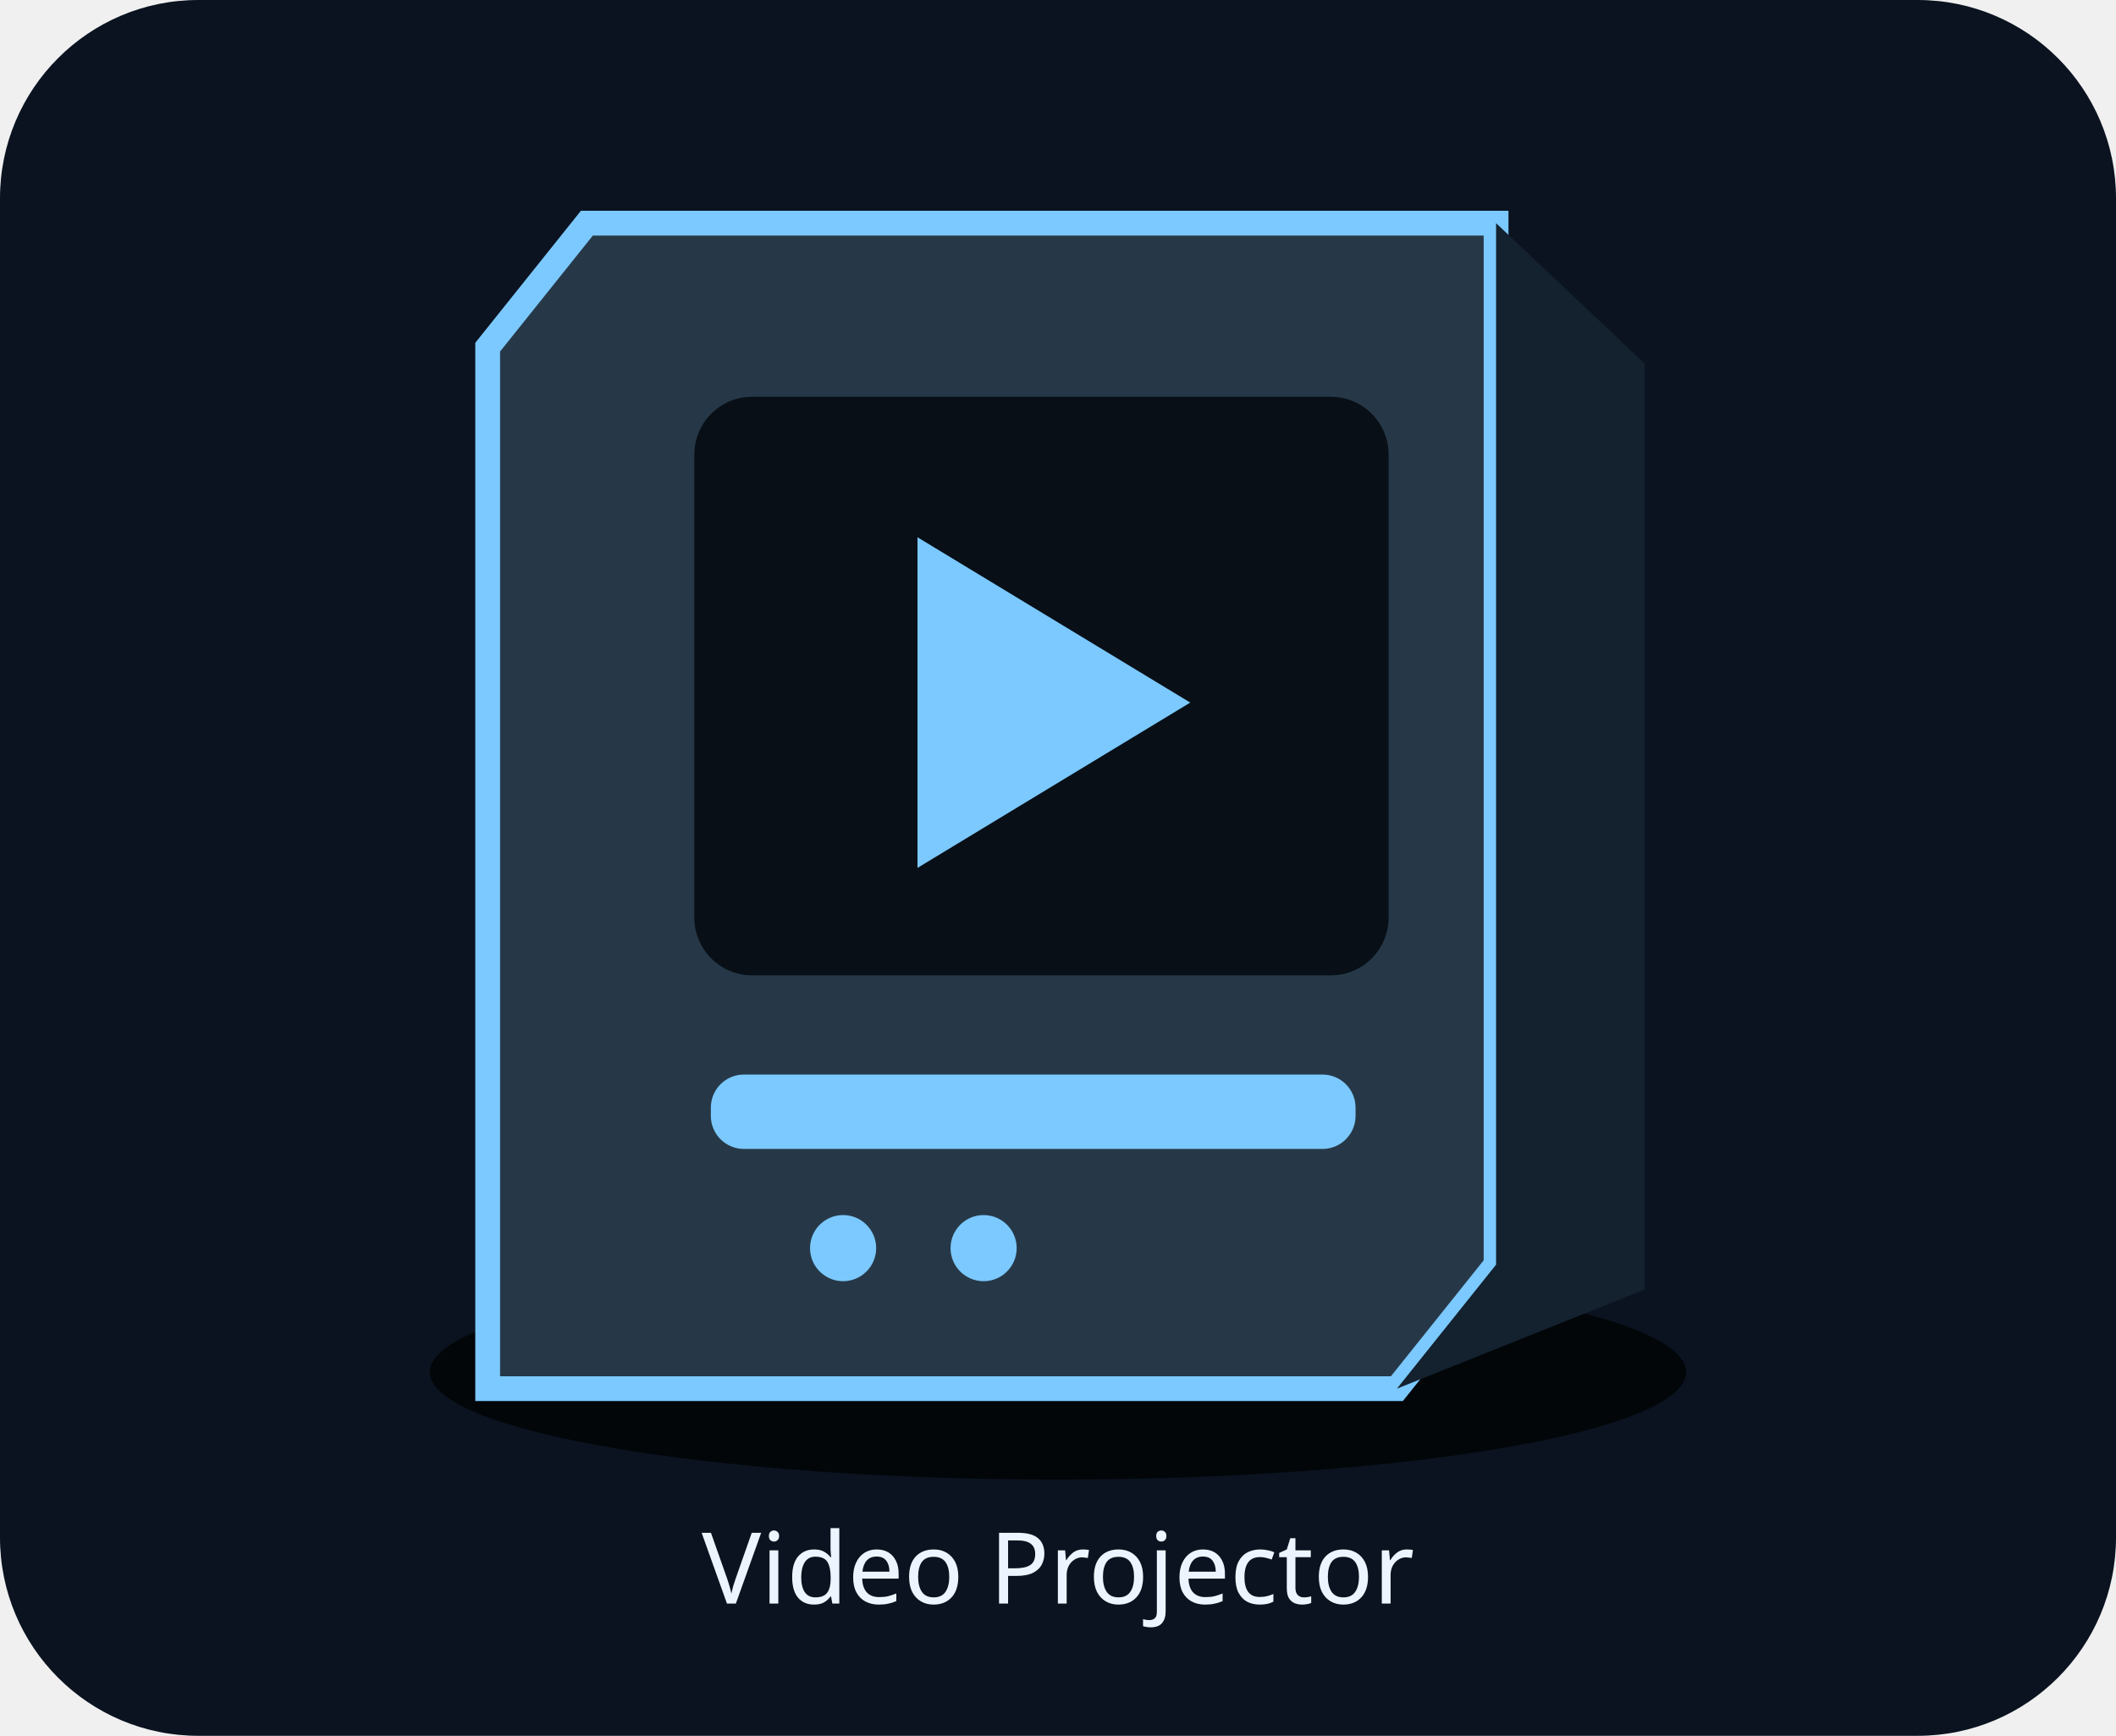
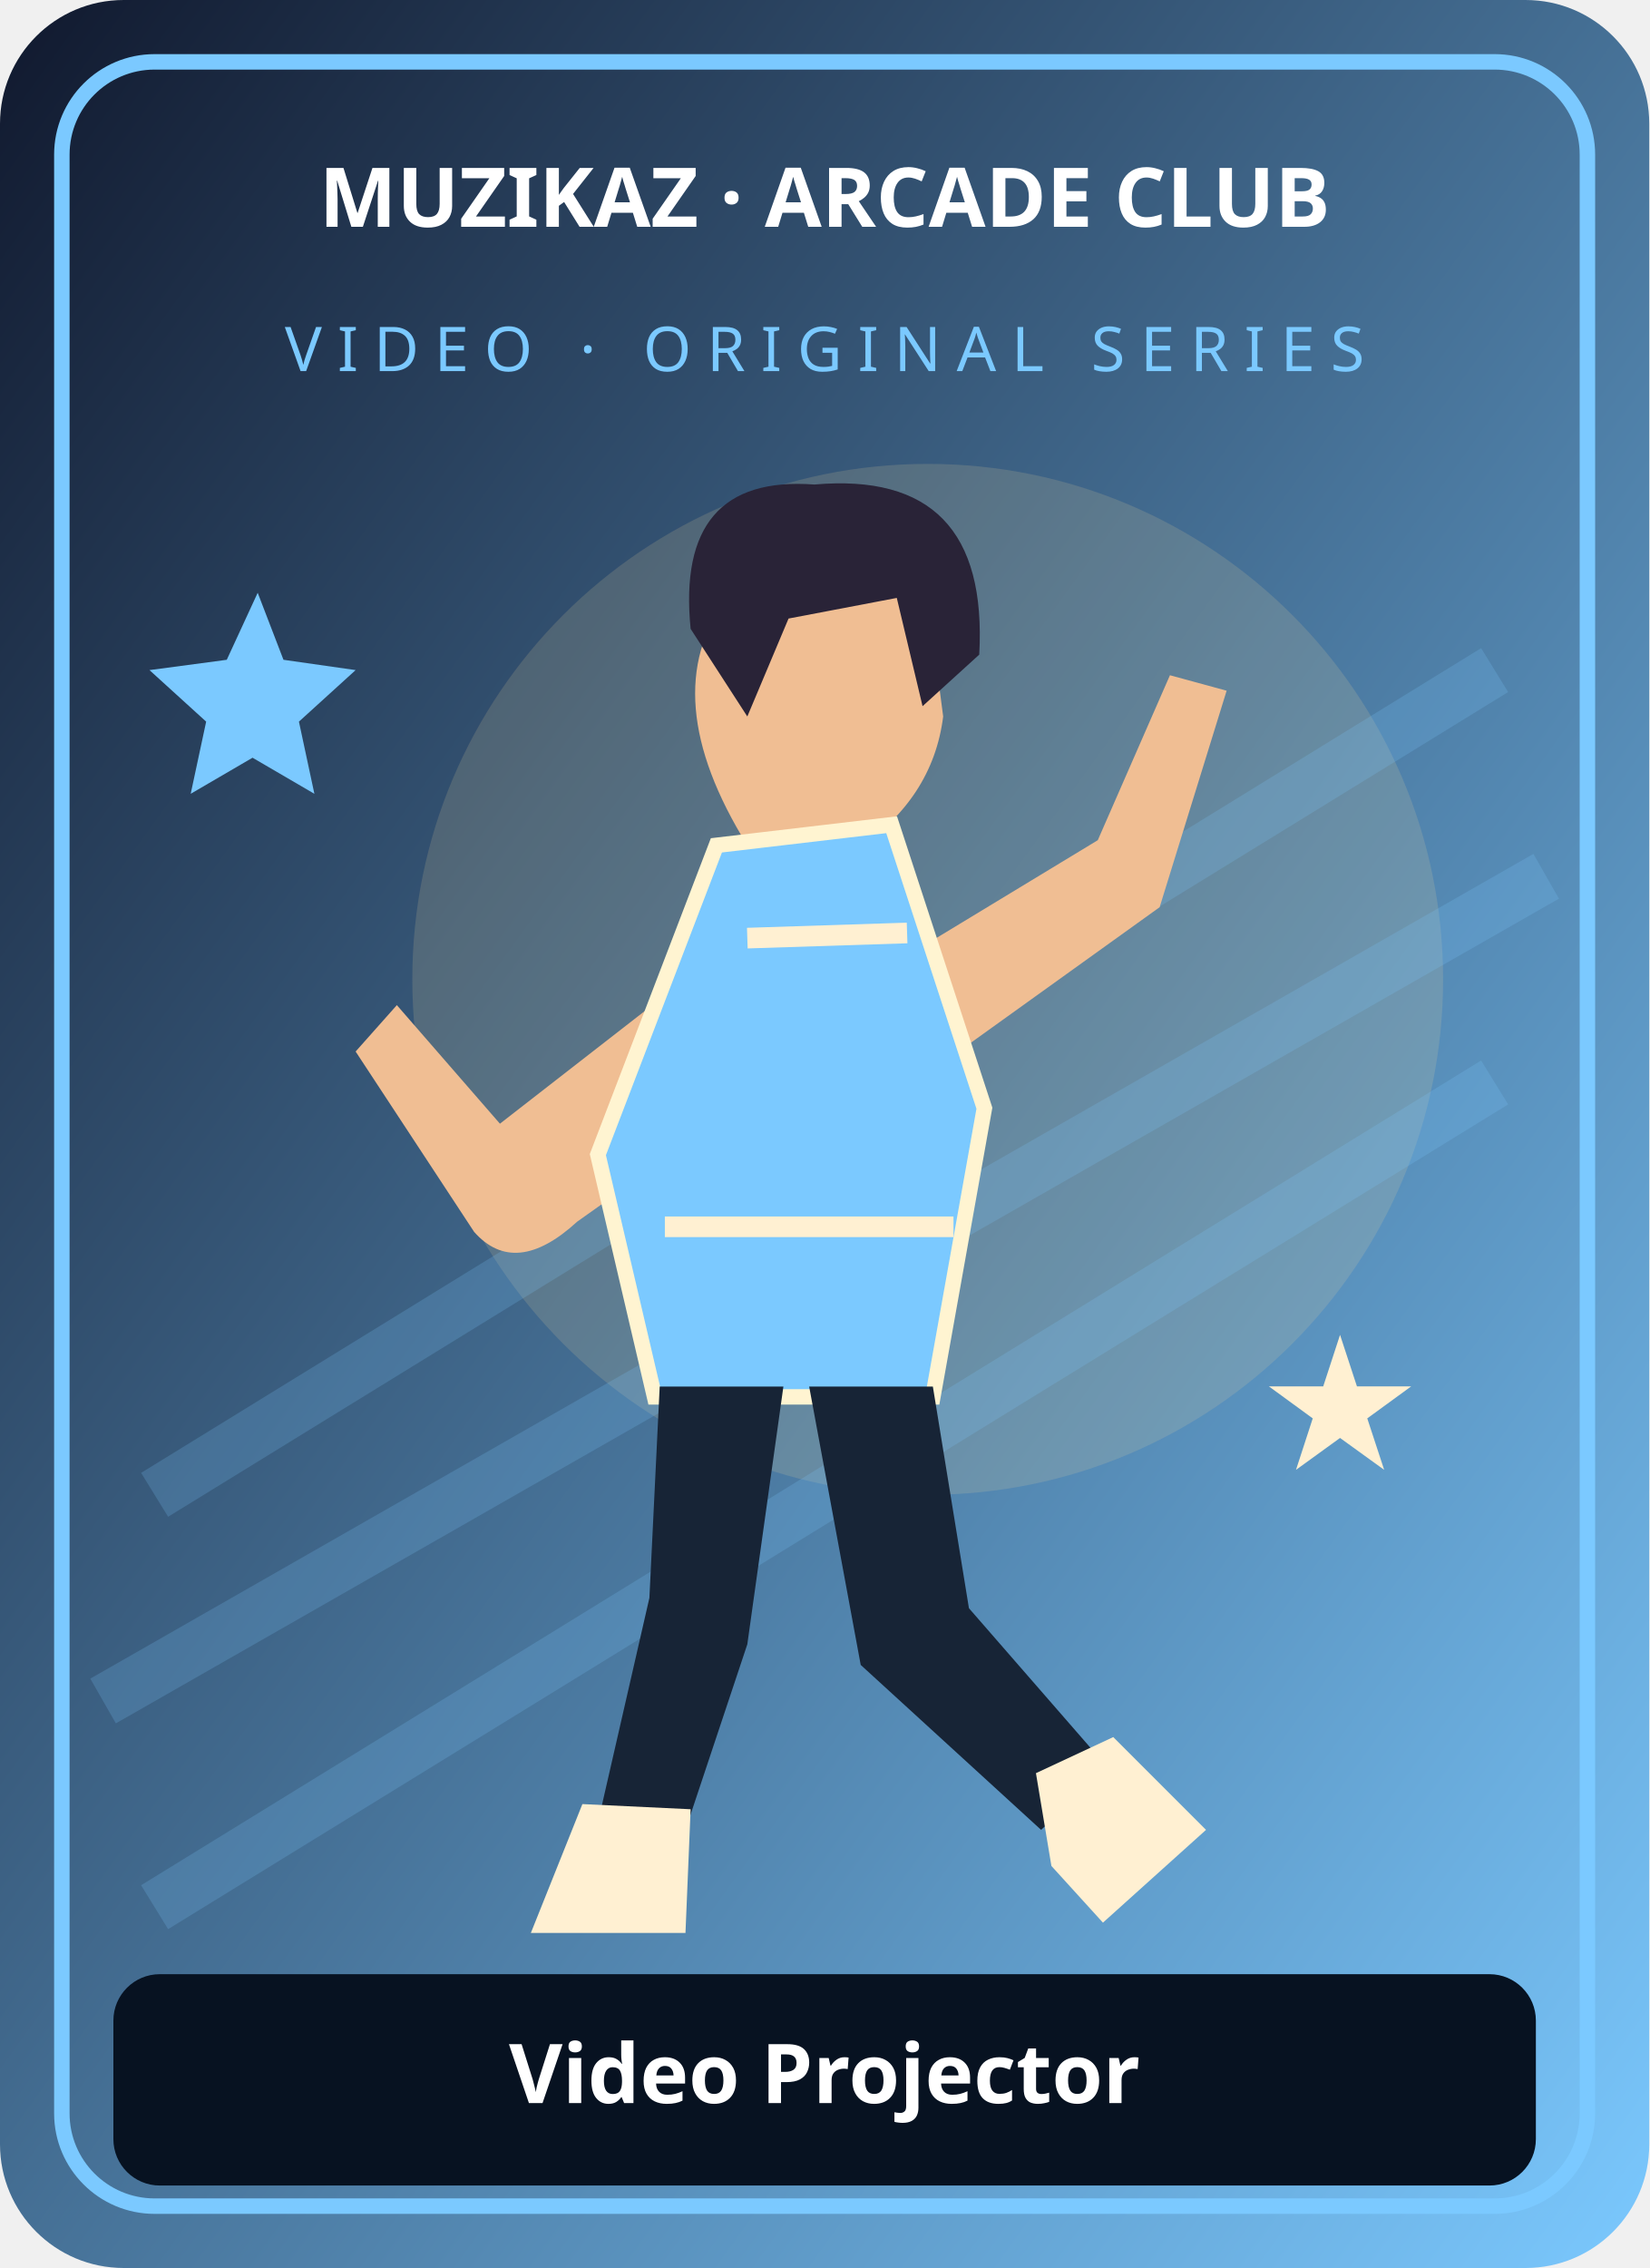
- <svg xmlns="http://www.w3.org/2000/svg" viewBox="0 0 256 210" role="img" aria-labelledby="title desc">
-   <rect width="256" height="210" rx="24" fill="#0b1320" />
-   <ellipse cx="128" cy="166" rx="76" ry="13" fill="#020609" />
-   <path d="M71 27h110v126l-12 15H59V42z" fill="#263847" stroke="#7bc9ff" stroke-width="3" />
-   <path d="m181 27 18 17v112l-30 12 12-15z" fill="#14212e" />
-   <rect x="84" y="48" width="84" height="70" rx="7" fill="#080f17" />
-   <path d="m111 65 33 20-33 20z" fill="#7bc9ff" />
-   <rect x="86" y="130" width="78" height="9" rx="4" fill="#7bc9ff" />
-   <circle cx="102" cy="151" r="4" fill="#7bc9ff" />
-   <circle cx="119" cy="151" r="4" fill="#7bc9ff" />
-   <text x="128" y="194" text-anchor="middle" font-size="12" font-family="sans-serif" fill="#ecf5ff">Video Projector</text>
+ <svg xmlns="http://www.w3.org/2000/svg" viewBox="0 0 320 440" role="img" aria-label="Video Projector retro pin-up poster">
+   <defs>
+     <linearGradient id="bg" x2="1" y2="1">
+       <stop stop-color="#10182d" />
+       <stop offset="1" stop-color="#7bc9ff" />
+     </linearGradient>
+   </defs>
+   <rect width="320" height="440" rx="24" fill="url(#bg)" />
+   <rect x="12" y="12" width="296" height="416" rx="18" fill="none" stroke="#7bc9ff" stroke-width="3" />
+   <circle cx="180" cy="190" r="100" fill="#f5d699" opacity=".16" />
+   <path d="M30 290L290 130M20 330L300 170M30 370L290 210" stroke="#7bc9ff" opacity=".2" stroke-width="10" />
+   <text x="160" y="44" text-anchor="middle" fill="#fff" font-family="sans-serif" font-size="16" font-weight="900">MUZIKAZ · ARCADE CLUB</text>
+   <text x="160" y="72" text-anchor="middle" fill="#7bc9ff" font-family="sans-serif" font-size="12" letter-spacing="3">VIDEO · ORIGINAL SERIES</text>
+   <g fill="#f0be93">
+     <path d="M145 164Q127 135 141 116Q161 92 180 116L183 139Q181 155 166 165Z" />
+     <path d="M133 190L97 218L77 195L69 204L92 239Q100 248 112 237L143 215Z" />
+     <path d="M180 183L213 163L227 131L238 134L225 176L186 204Z" />
+   </g>
+   <path d="M134 122Q131 92 158 94Q192 91 190 127L179 137L174 116L153 120L145 139Z" fill="#292337" />
+   <path d="M139 164L173 160L191 215L181 271L127 271L116 224Z" fill="#7bc9ff" stroke="#fff4d1" stroke-width="3" />
+   <path d="M128 269L152 269L145 319L132 358L115 358L126 310Z M157 269L181 269L188 312L215 343L202 355L167 323Z" fill="#172436" />
+   <path d="M113 350L134 351L133 375L103 375Z M201 344L216 337L234 355L214 373L204 362Z" fill="#fff0d2" />
+   <path d="M145 182L176 181M129 238L185 238" stroke="#fff0d2" stroke-width="4" />
+   <path d="M50 115L55 128L69 130L58 140L61 154L49 147L37 154L40 140L29 130L44 128Z" fill="#7bc9ff" />
+   <text x="260" y="285" text-anchor="middle" fill="#fff0d2" font-family="sans-serif" font-size="36">★</text>
+   <rect x="22" y="383" width="276" height="41" rx="9" fill="#071221" />
+   <text x="160" y="408" text-anchor="middle" fill="#fff" font-family="sans-serif" font-size="16" font-weight="800" textLength="250" lengthAdjust="spacingAndGlyphs">Video Projector</text>
</svg>
